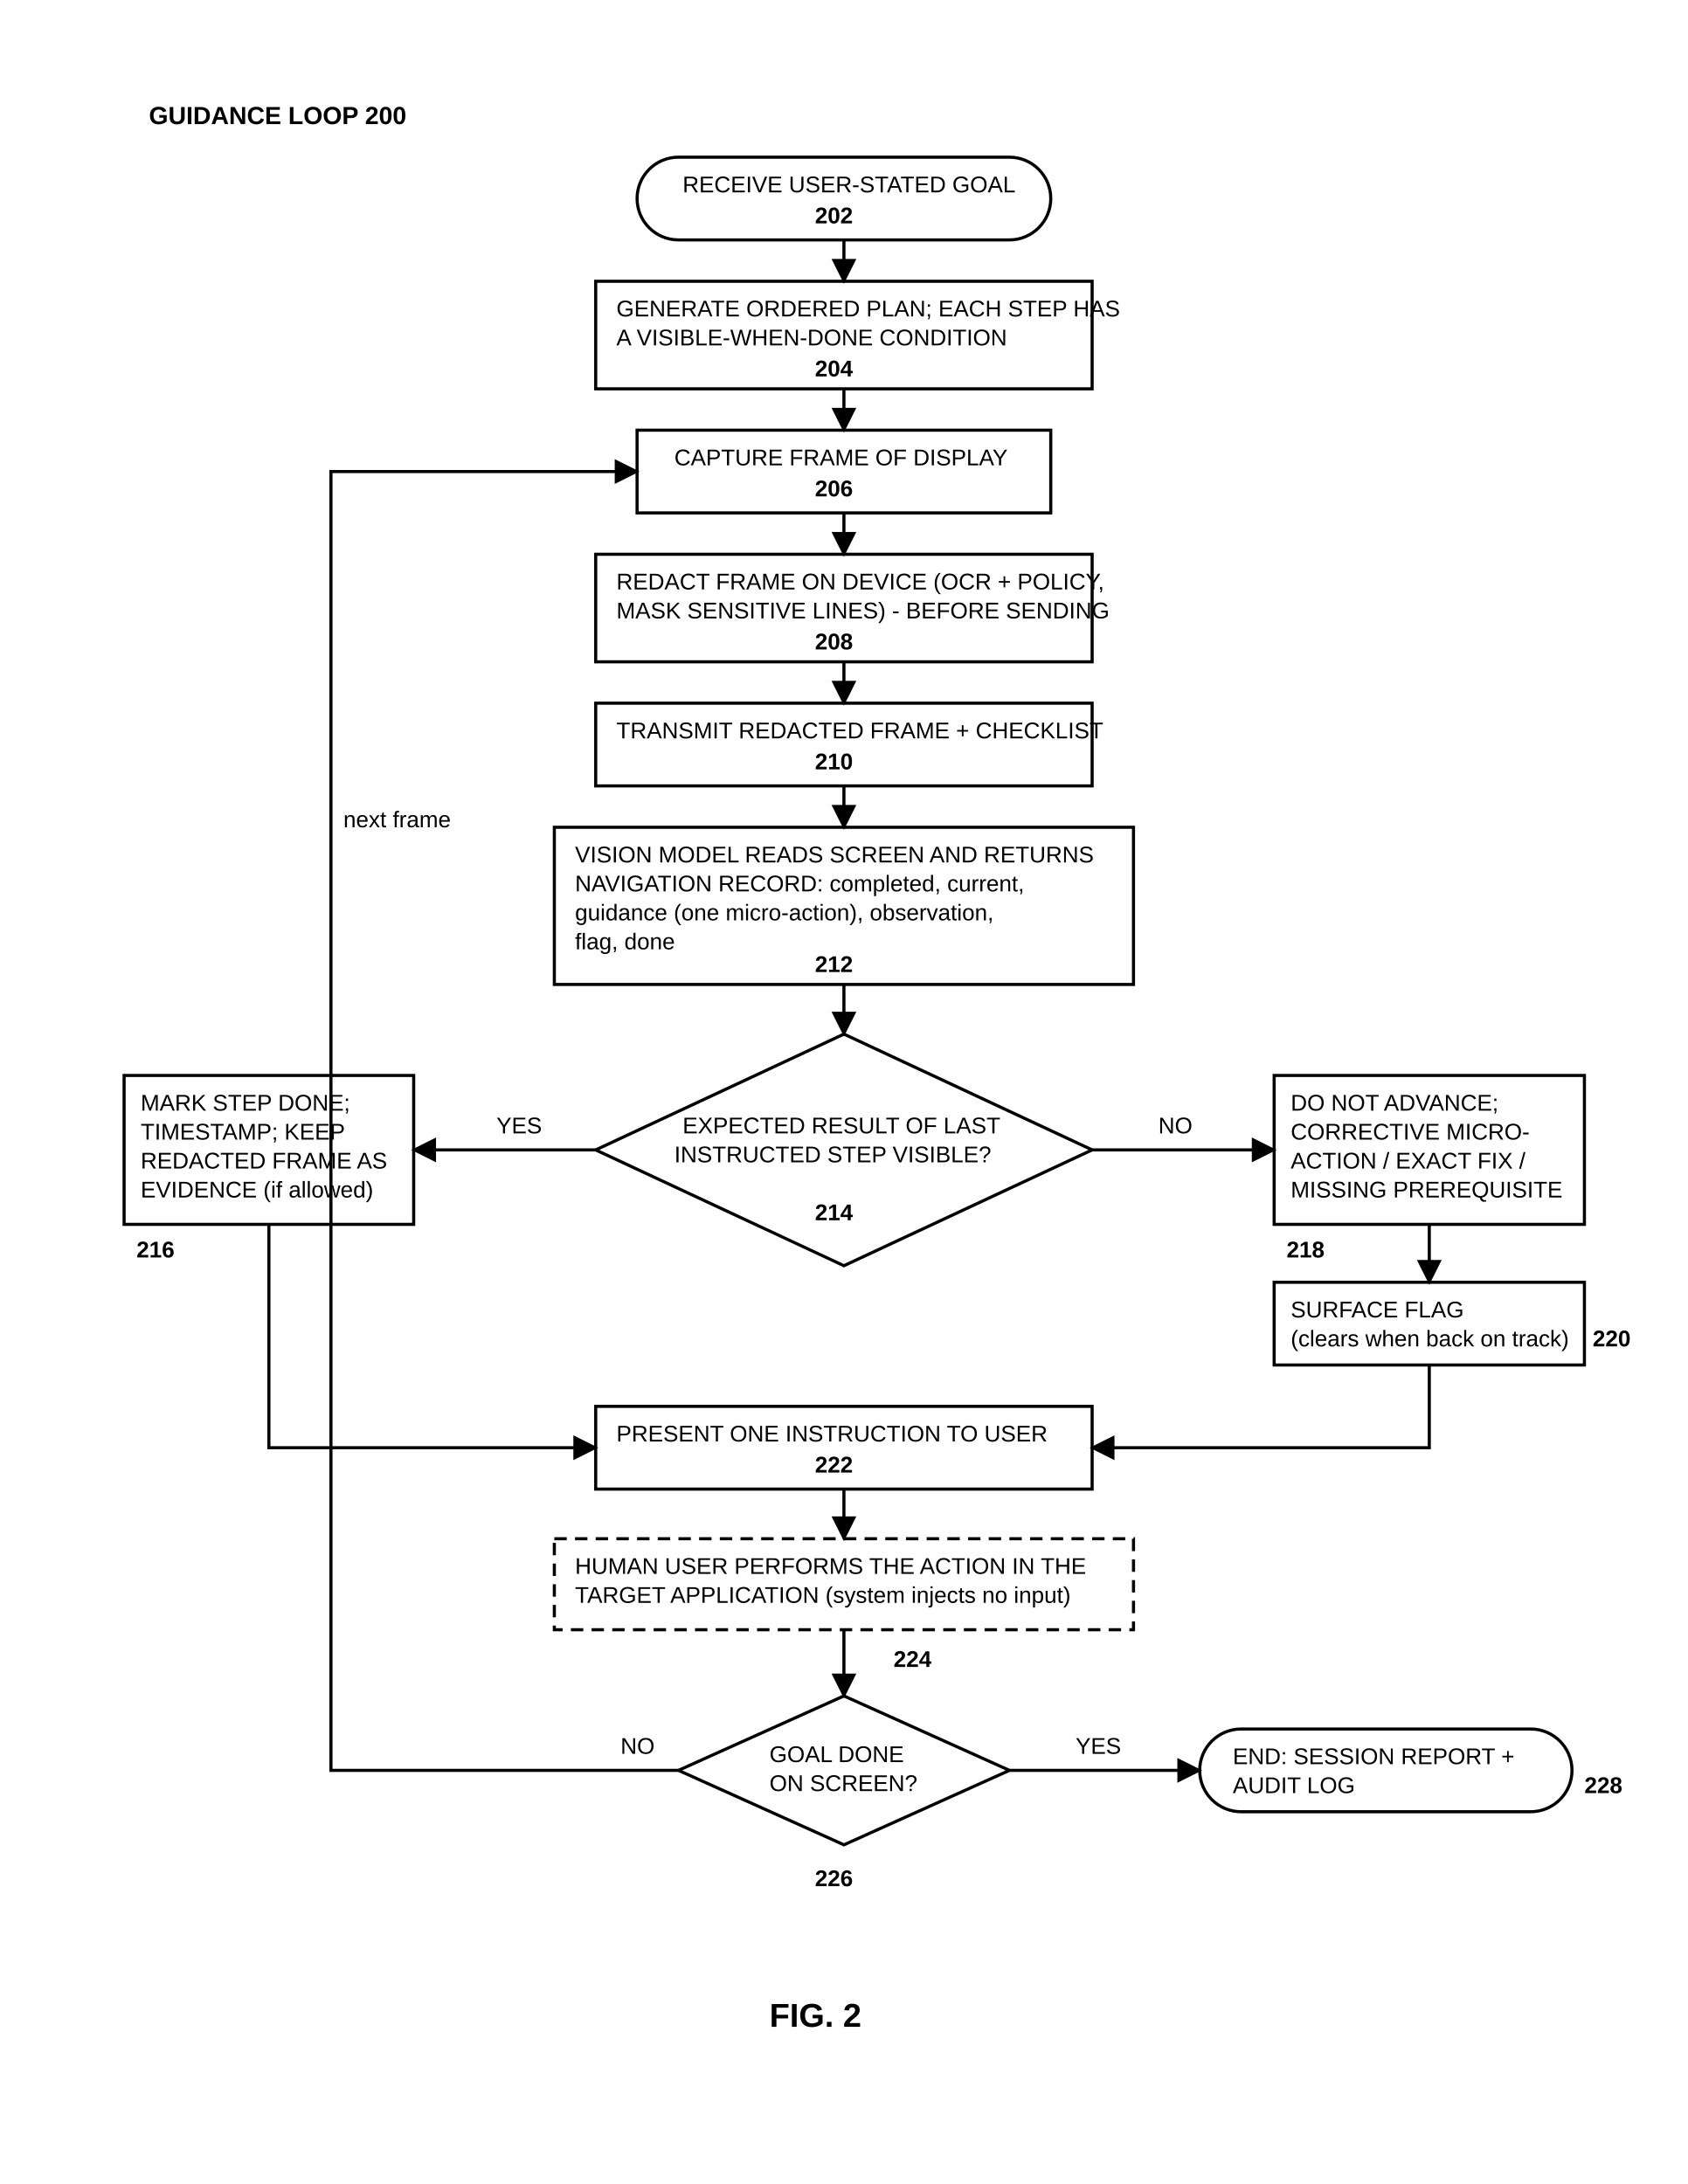
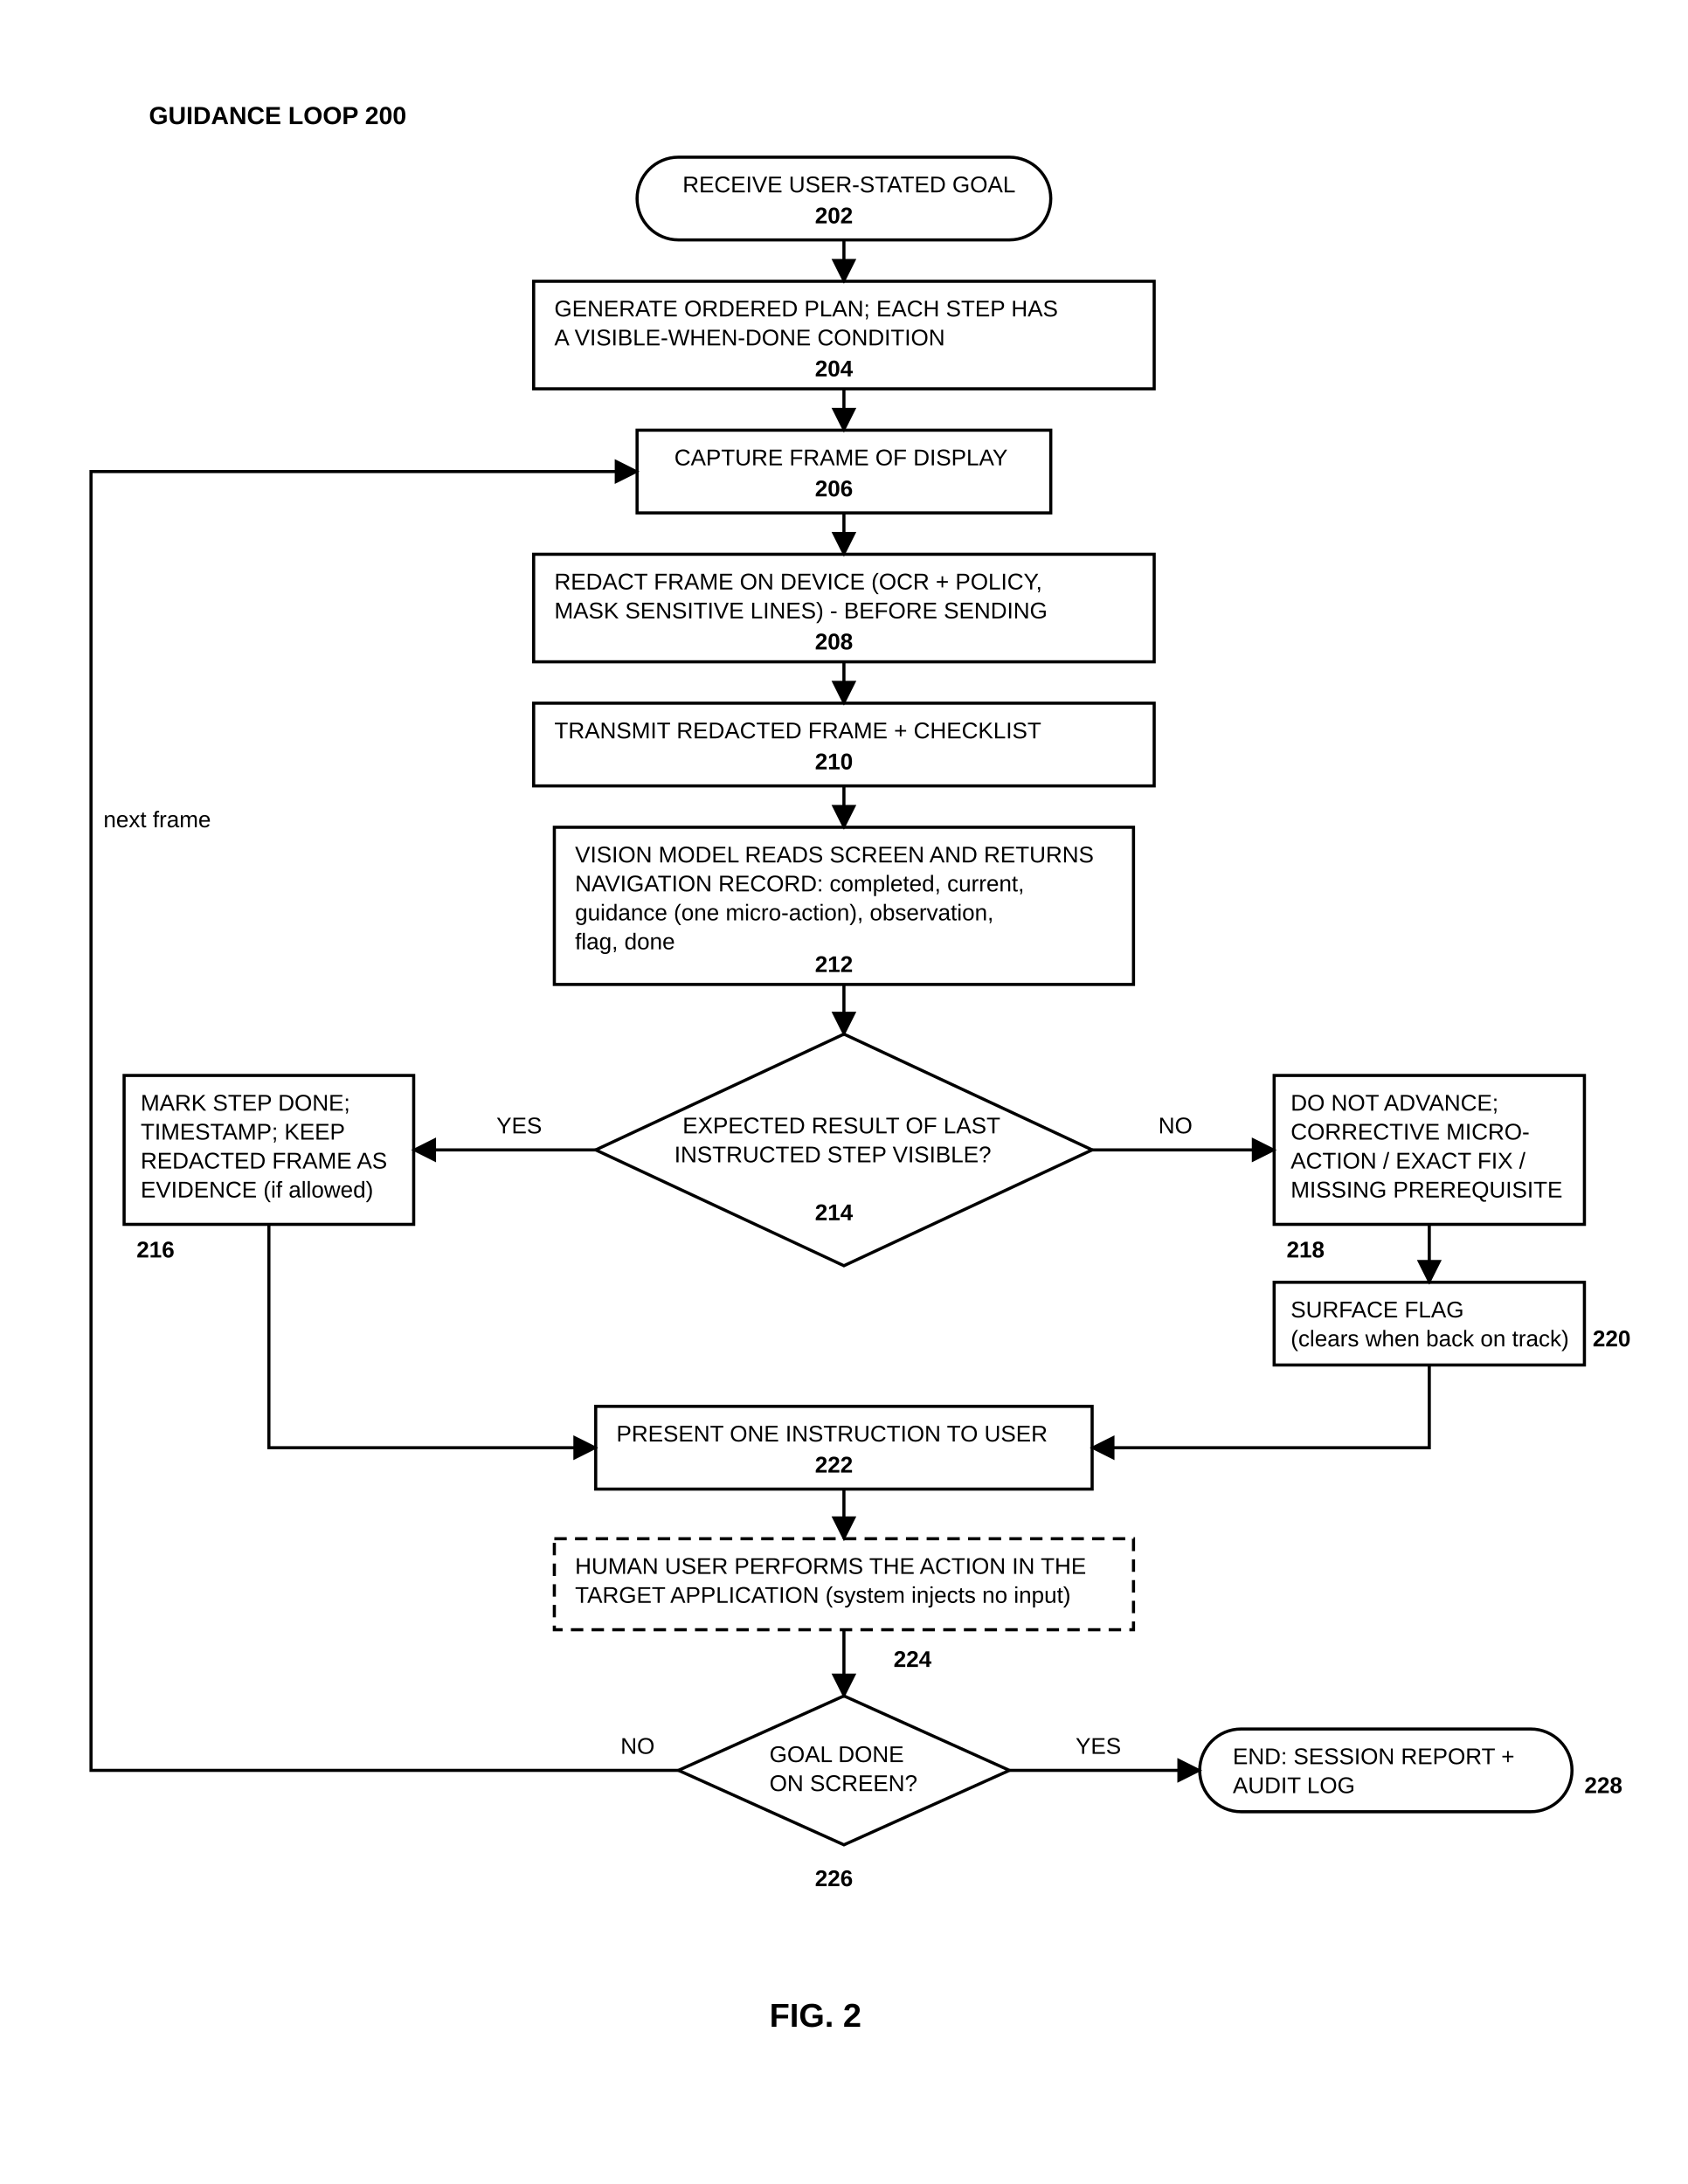
<svg xmlns="http://www.w3.org/2000/svg" width="8.5in" height="11in" viewBox="0 0 816 1056">
  <style>
    .b { fill: none; stroke: #000; stroke-width: 1.5; }
    .bd { fill: none; stroke: #000; stroke-width: 1.5; stroke-dasharray: 6 4; }
    .l { fill: none; stroke: #000; stroke-width: 1.5; }
    .ld { fill: none; stroke: #000; stroke-width: 1.5; stroke-dasharray: 6 4; }
    .t { font-family: Arial, Helvetica, sans-serif; font-size: 11px; fill: #000; }
    .n { font-family: Arial, Helvetica, sans-serif; font-size: 11px; font-weight: bold; fill: #000; }
    .h { font-family: Arial, Helvetica, sans-serif; font-size: 12px; font-weight: bold; fill: #000; }
    .f { font-family: Arial, Helvetica, sans-serif; font-size: 16px; font-weight: bold; fill: #000; }
  </style>
  <defs>
    <marker id="a" viewBox="0 0 10 10" refX="9" refY="5" markerWidth="8" markerHeight="8" orient="auto-start-reverse">
      <path d="M 0 0 L 10 5 L 0 10 z" fill="#000" />
    </marker>
  </defs>
  <text x="72" y="60" class="h">GUIDANCE LOOP 200</text>
  <rect x="308" y="76" width="200" height="40" rx="20" class="b" />
  <text x="330" y="93" class="t">RECEIVE USER-STATED GOAL</text>
  <text x="394" y="108" class="n">202</text>
  <path d="M 408 116 L 408 136" class="l" marker-end="url(#a)" />
-   <rect x="288" y="136" width="240" height="52" class="b" />
-   <text x="298" y="153" class="t">GENERATE ORDERED PLAN; EACH STEP HAS</text>
-   <text x="298" y="167" class="t">A VISIBLE-WHEN-DONE CONDITION</text>
+   <rect x="258" y="136" width="300" height="52" class="b" />
+   <text x="268" y="153" class="t">GENERATE ORDERED PLAN; EACH STEP HAS</text>
+   <text x="268" y="167" class="t">A VISIBLE-WHEN-DONE CONDITION</text>
  <text x="394" y="182" class="n">204</text>
  <path d="M 408 188 L 408 208" class="l" marker-end="url(#a)" />
  <rect x="308" y="208" width="200" height="40" class="b" />
  <text x="326" y="225" class="t">CAPTURE FRAME OF DISPLAY</text>
  <text x="394" y="240" class="n">206</text>
  <path d="M 408 248 L 408 268" class="l" marker-end="url(#a)" />
-   <rect x="288" y="268" width="240" height="52" class="b" />
-   <text x="298" y="285" class="t">REDACT FRAME ON DEVICE (OCR + POLICY,</text>
-   <text x="298" y="299" class="t">MASK SENSITIVE LINES) - BEFORE SENDING</text>
+   <rect x="258" y="268" width="300" height="52" class="b" />
+   <text x="268" y="285" class="t">REDACT FRAME ON DEVICE (OCR + POLICY,</text>
+   <text x="268" y="299" class="t">MASK SENSITIVE LINES) - BEFORE SENDING</text>
  <text x="394" y="314" class="n">208</text>
  <path d="M 408 320 L 408 340" class="l" marker-end="url(#a)" />
-   <rect x="288" y="340" width="240" height="40" class="b" />
-   <text x="298" y="357" class="t">TRANSMIT REDACTED FRAME + CHECKLIST</text>
+   <rect x="258" y="340" width="300" height="40" class="b" />
+   <text x="268" y="357" class="t">TRANSMIT REDACTED FRAME + CHECKLIST</text>
  <text x="394" y="372" class="n">210</text>
  <path d="M 408 380 L 408 400" class="l" marker-end="url(#a)" />
  <rect x="268" y="400" width="280" height="76" class="b" />
  <text x="278" y="417" class="t">VISION MODEL READS SCREEN AND RETURNS</text>
  <text x="278" y="431" class="t">NAVIGATION RECORD: completed, current,</text>
  <text x="278" y="445" class="t">guidance (one micro-action), observation,</text>
  <text x="278" y="459" class="t">flag, done</text>
  <text x="394" y="470" class="n">212</text>
  <path d="M 408 476 L 408 500" class="l" marker-end="url(#a)" />
  <polygon points="408,500 528,556 408,612 288,556" class="b" />
  <text x="330" y="548" class="t">EXPECTED RESULT OF LAST</text>
  <text x="326" y="562" class="t">INSTRUCTED STEP VISIBLE?</text>
  <text x="394" y="590" class="n">214</text>
  <path d="M 288 556 L 200 556" class="l" marker-end="url(#a)" />
  <text x="240" y="548" class="t">YES</text>
  <rect x="60" y="520" width="140" height="72" class="b" />
  <text x="68" y="537" class="t">MARK STEP DONE;</text>
  <text x="68" y="551" class="t">TIMESTAMP; KEEP</text>
  <text x="68" y="565" class="t">REDACTED FRAME AS</text>
  <text x="68" y="579" class="t">EVIDENCE (if allowed)</text>
  <text x="66" y="608" class="n">216</text>
  <path d="M 130 592 L 130 700 L 288 700" class="l" marker-end="url(#a)" />
  <path d="M 528 556 L 616 556" class="l" marker-end="url(#a)" />
  <text x="560" y="548" class="t">NO</text>
  <rect x="616" y="520" width="150" height="72" class="b" />
  <text x="624" y="537" class="t">DO NOT ADVANCE;</text>
  <text x="624" y="551" class="t">CORRECTIVE MICRO-</text>
  <text x="624" y="565" class="t">ACTION / EXACT FIX /</text>
  <text x="624" y="579" class="t">MISSING PREREQUISITE</text>
  <text x="622" y="608" class="n">218</text>
  <path d="M 691 592 L 691 620" class="l" marker-end="url(#a)" />
  <rect x="616" y="620" width="150" height="40" class="b" />
  <text x="624" y="637" class="t">SURFACE FLAG</text>
  <text x="624" y="651" class="t">(clears when back on track)</text>
  <text x="770" y="651" class="n">220</text>
  <path d="M 691 660 L 691 700 L 528 700" class="l" marker-end="url(#a)" />
  <rect x="288" y="680" width="240" height="40" class="b" />
  <text x="298" y="697" class="t">PRESENT ONE INSTRUCTION TO USER</text>
  <text x="394" y="712" class="n">222</text>
  <path d="M 408 720 L 408 744" class="l" marker-end="url(#a)" />
  <rect x="268" y="744" width="280" height="44" class="bd" />
  <text x="278" y="761" class="t">HUMAN USER PERFORMS THE ACTION IN THE</text>
  <text x="278" y="775" class="t">TARGET APPLICATION (system injects no input)</text>
  <text x="432" y="806" class="n">224</text>
  <path d="M 408 788 L 408 820" class="l" marker-end="url(#a)" />
  <polygon points="408,820 488,856 408,892 328,856" class="b" />
  <text x="372" y="852" class="t">GOAL DONE</text>
  <text x="372" y="866" class="t">ON SCREEN?</text>
  <text x="394" y="912" class="n">226</text>
-   <path d="M 328 856 L 160 856 L 160 228 L 308 228" class="l" marker-end="url(#a)" />
+   <path d="M 328 856 L 44 856 L 44 228 L 308 228" class="l" marker-end="url(#a)" />
  <text x="300" y="848" class="t">NO</text>
-   <text x="166" y="400" class="t">next frame</text>
+   <text x="50" y="400" class="t">next frame</text>
  <path d="M 488 856 L 580 856" class="l" marker-end="url(#a)" />
  <text x="520" y="848" class="t">YES</text>
  <rect x="580" y="836" width="180" height="40" rx="20" class="b" />
  <text x="596" y="853" class="t">END: SESSION REPORT +</text>
  <text x="596" y="867" class="t">AUDIT LOG</text>
  <text x="766" y="867" class="n">228</text>
  <text x="372" y="980" class="f">FIG. 2</text>
</svg>
